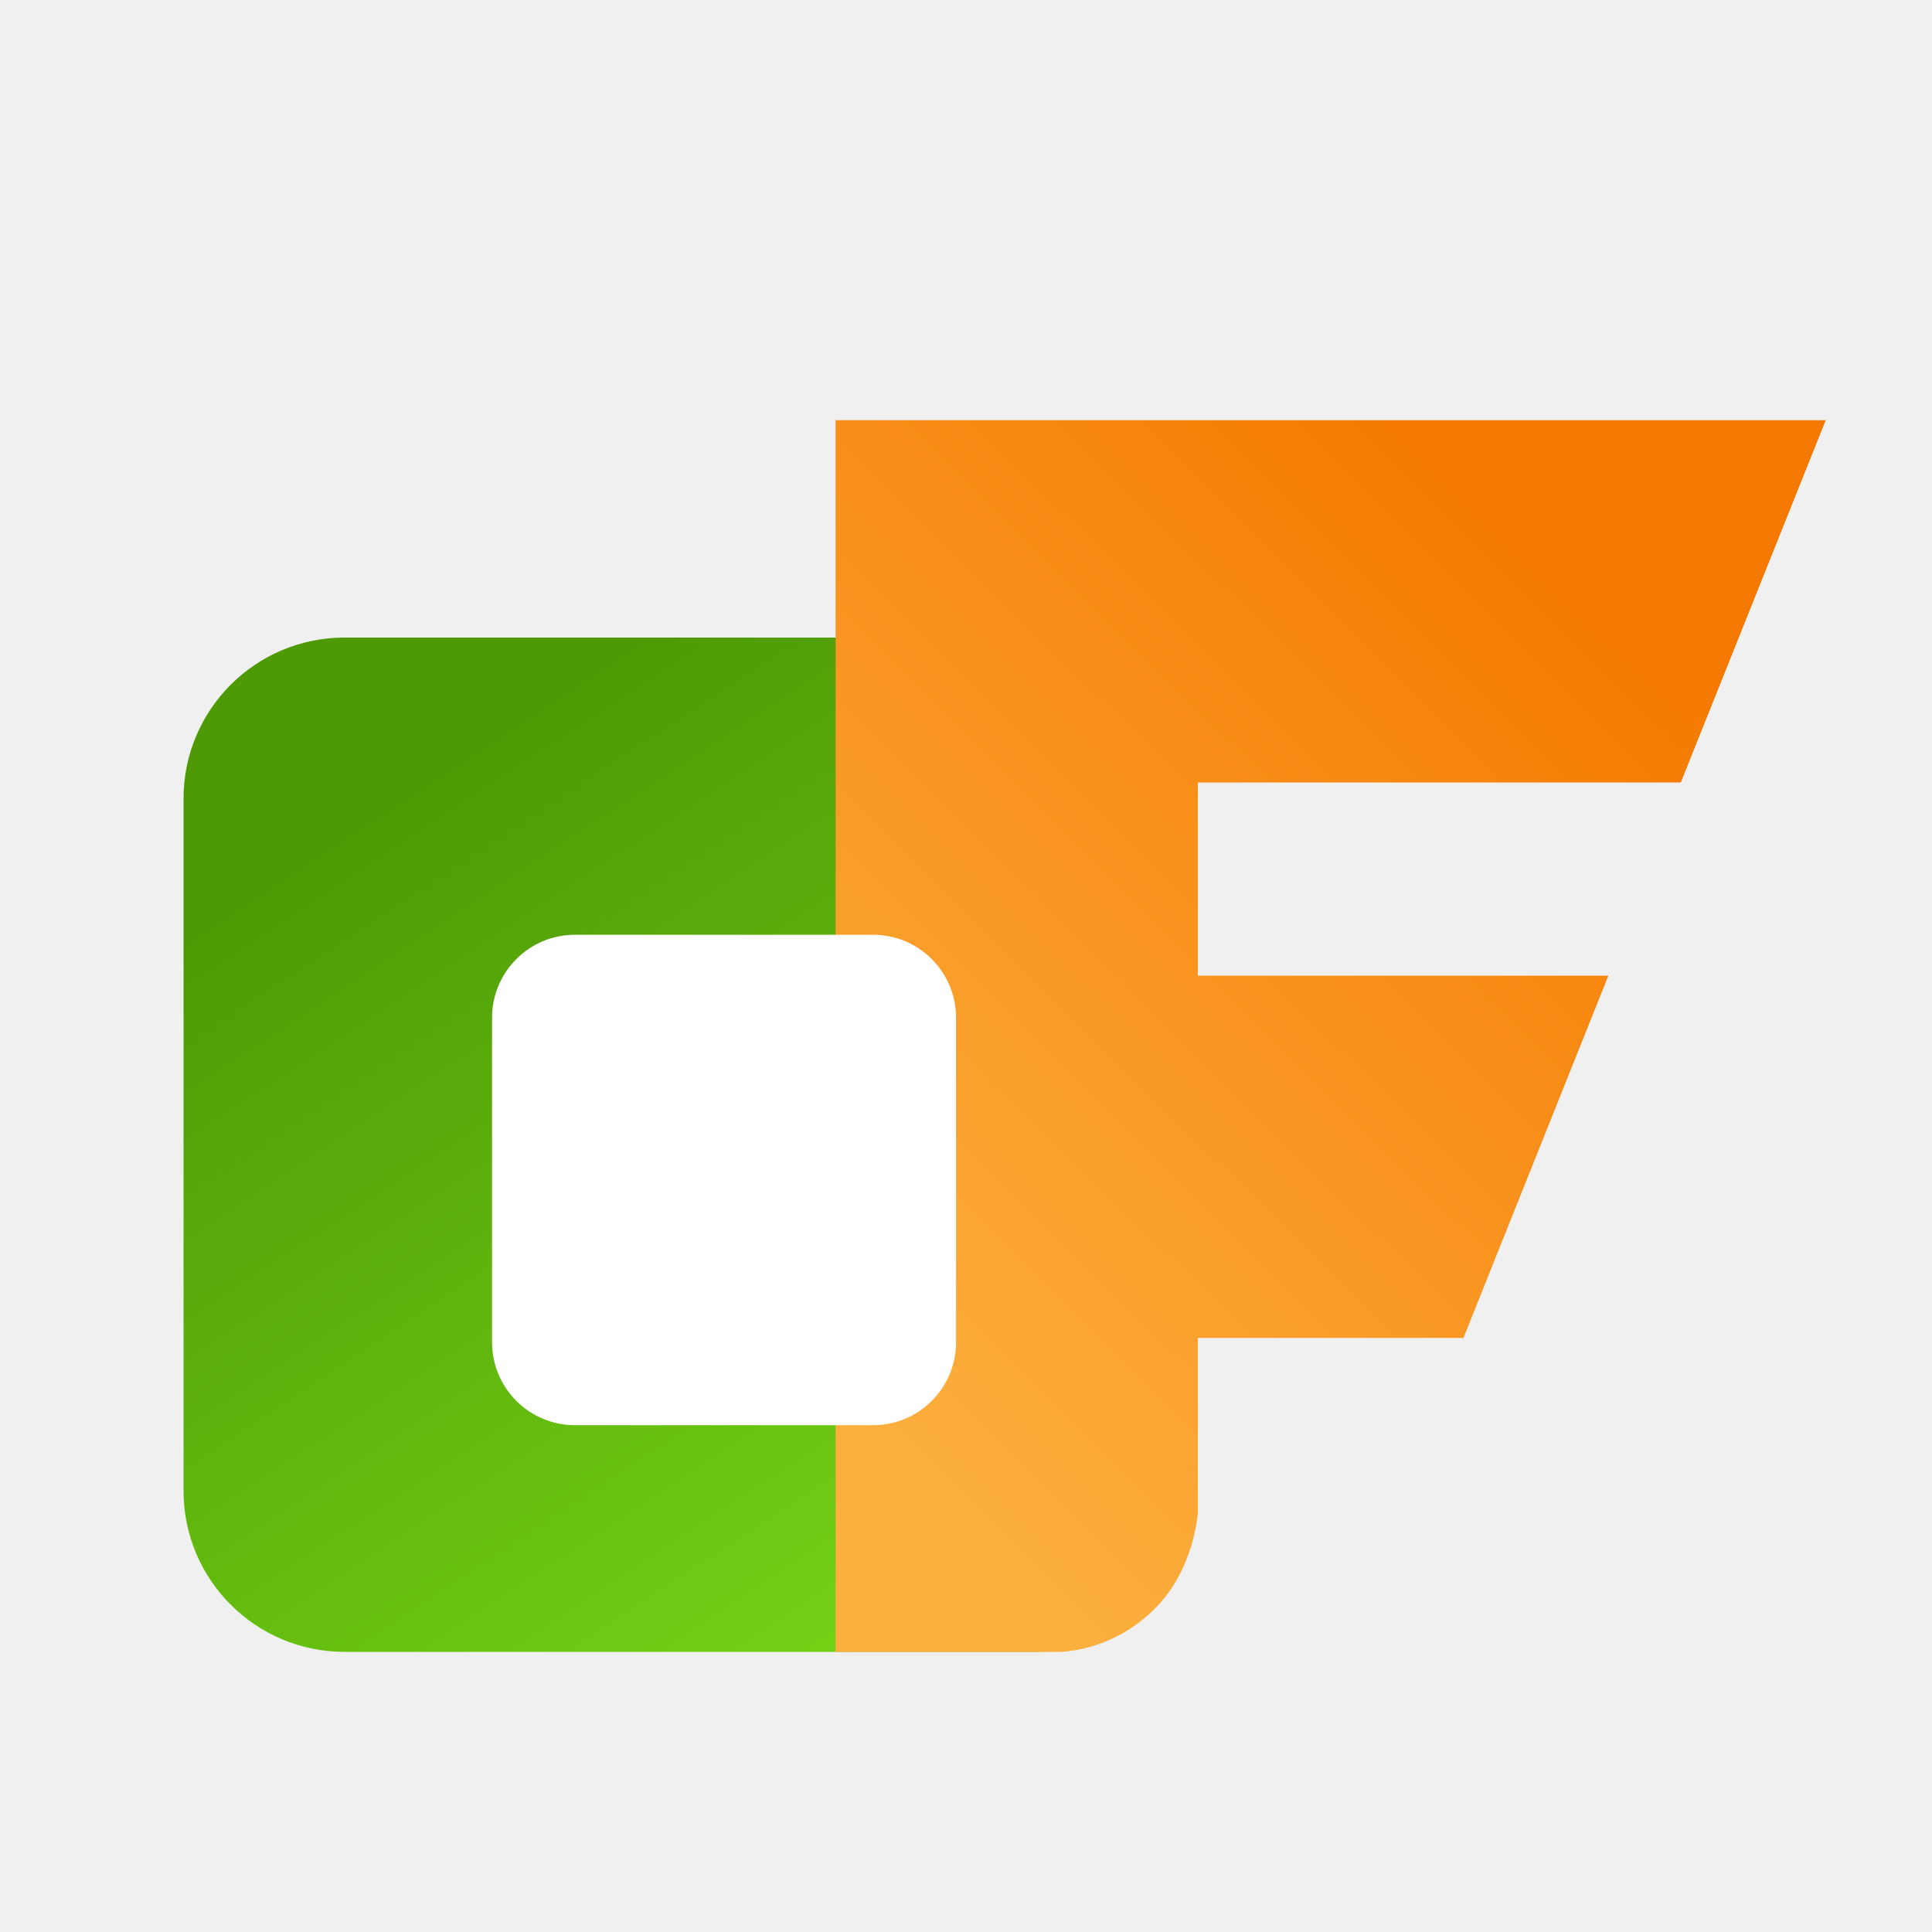
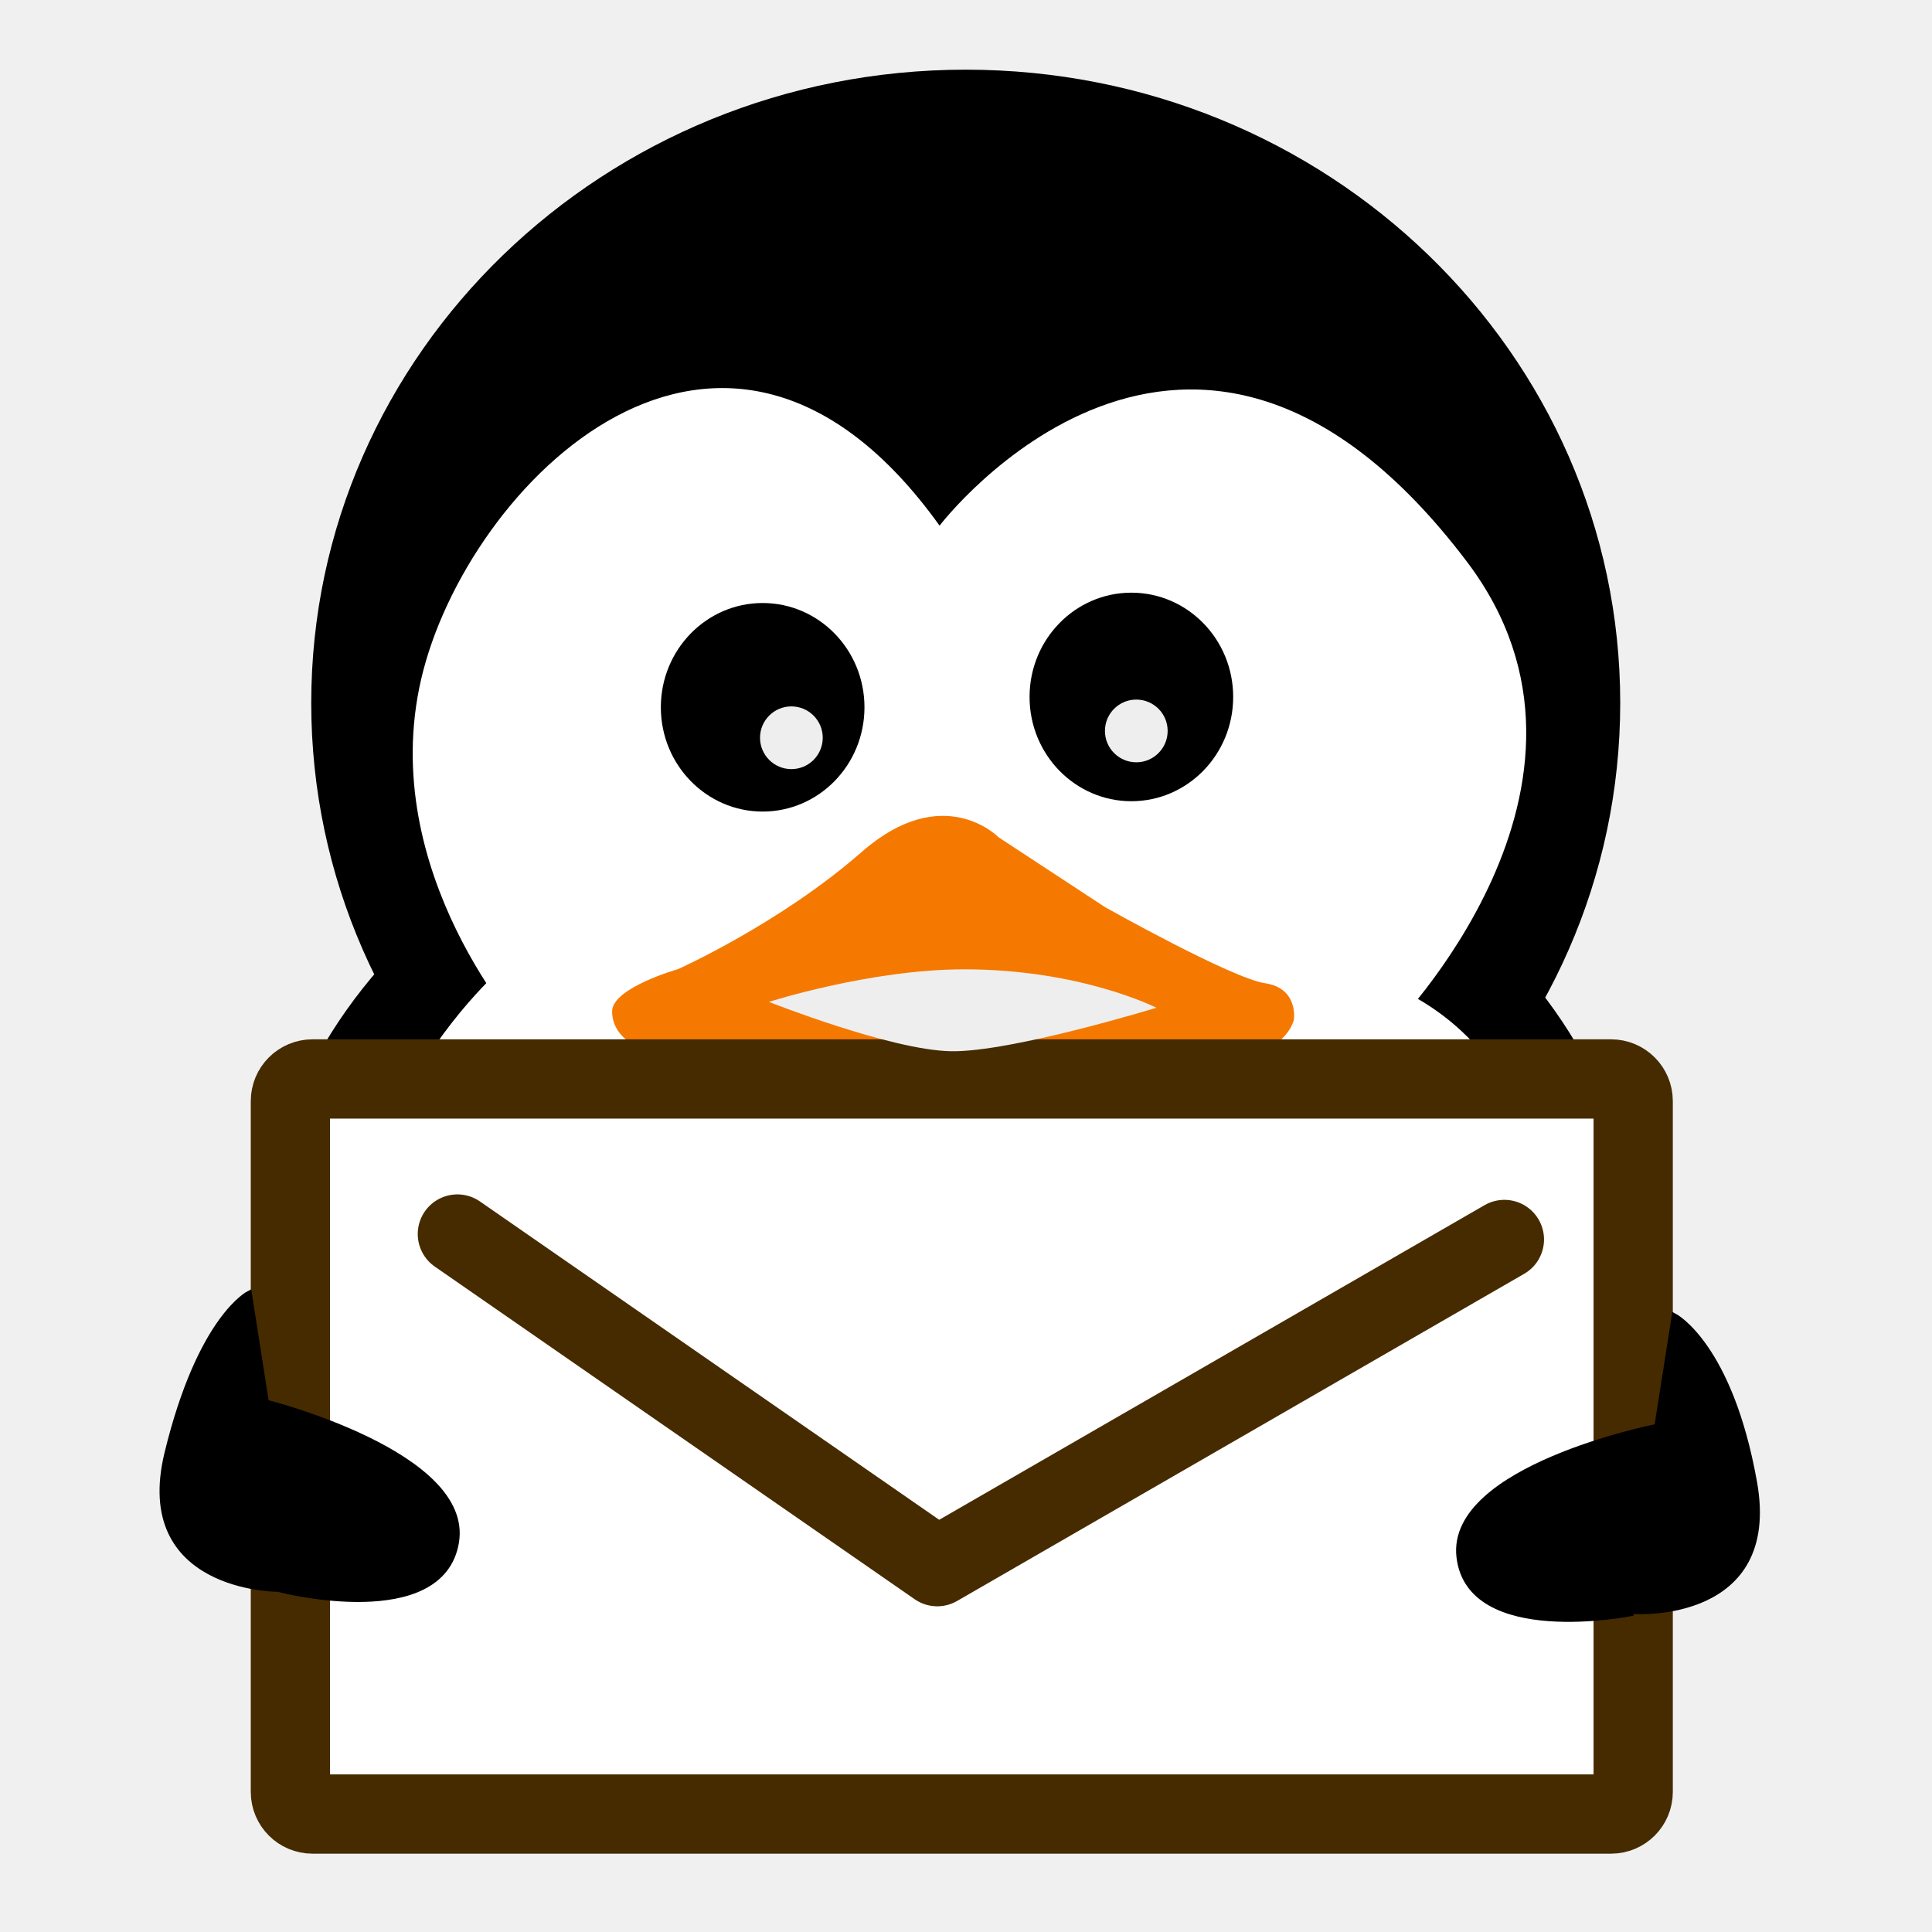
- <svg xmlns="http://www.w3.org/2000/svg" xmlns:xlink="http://www.w3.org/1999/xlink" width="800" height="800" id="svg2" version="1.1">
+ <svg xmlns="http://www.w3.org/2000/svg" xmlns:xlink="http://www.w3.org/1999/xlink" width="400" height="400" id="svg2" version="1.1">
  <defs id="defs4">
-     <linearGradient id="linearGradient3604">
-       <stop style="stop-color:#4e9a06;stop-opacity:1;" offset="0" id="stop3606" />
-       <stop style="stop-color:#4e9a06;stop-opacity:0.533;" offset="1" id="stop3608" />
+     <linearGradient id="linearGradient4348">
+       <stop style="stop-color:#fdd99b;stop-opacity:1;" offset="0" id="stop4350" />
+       <stop style="stop-color:#ffffff;stop-opacity:1;" offset="1" id="stop4352" />
    </linearGradient>
-     <linearGradient id="linearGradient3635">
-       <stop style="stop-color:#729fcf;stop-opacity:1;" offset="0" id="stop3637" />
-       <stop style="stop-color:#3465a4;stop-opacity:1;" offset="1" id="stop3639" />
+     <linearGradient id="linearGradient4340">
+       <stop style="stop-color:#000000;stop-opacity:1;" offset="0" id="stop4342" />
+       <stop style="stop-color:#000000;stop-opacity:0;" offset="1" id="stop4344" />
    </linearGradient>
-     <linearGradient id="linearGradient3625">
-       <stop style="stop-color:#fcaf3e;stop-opacity:1;" offset="0" id="stop3627" />
-       <stop style="stop-color:#f57900;stop-opacity:1;" offset="1" id="stop3629" />
+     <linearGradient id="linearGradient4468">
+       <stop style="stop-color:#00a3ee;stop-opacity:1" offset="0" id="stop4470" />
+       <stop style="stop-color:#eaed43;stop-opacity:1" offset="1" id="stop4472" />
    </linearGradient>
-     <linearGradient id="linearGradient3592">
-       <stop style="stop-color:#fce94f;stop-opacity:1;" offset="0" id="stop3594" />
-       <stop style="stop-color:#edd400;stop-opacity:1;" offset="1" id="stop3596" />
+     <linearGradient id="linearGradient4325">
+       <stop style="stop-color:#ffee00;stop-opacity:1" offset="0" id="stop4327" />
+       <stop style="stop-color:#ffbf00;stop-opacity:1" offset="1" id="stop4329" />
    </linearGradient>
-     <linearGradient xlink:href="#linearGradient3604" id="linearGradient3610" x1="459.286" y1="627.143" x2="742.143" y2="627.143" gradientUnits="userSpaceOnUse" gradientTransform="translate(-24.28571,12.85714)" />
-     <linearGradient xlink:href="#linearGradient3604" id="linearGradient3661" gradientUnits="userSpaceOnUse" gradientTransform="translate(-24.28571,12.85714)" x1="459.286" y1="627.143" x2="742.143" y2="627.143" />
-     <radialGradient xlink:href="#linearGradient3635-6" id="radialGradient3641-9" cx="401.441" cy="587.584" fx="401.441" fy="587.584" r="231.223" gradientTransform="matrix(0.7948342,-0.2842536,0.1438417,0.4022122,17.63582,516.1205)" gradientUnits="userSpaceOnUse" />
-     <linearGradient id="linearGradient3635-6">
-       <stop style="stop-color:#729fcf;stop-opacity:1;" offset="0" id="stop3637-0" />
-       <stop style="stop-color:#3465a4;stop-opacity:1;" offset="1" id="stop3639-6" />
+     <linearGradient id="linearGradient4166">
+       <stop style="stop-color:#ffffff;stop-opacity:1;" offset="0" id="stop4168" />
+       <stop style="stop-color:#b3b3b3;stop-opacity:1" offset="1" id="stop4170" />
    </linearGradient>
-     <radialGradient xlink:href="#linearGradient3592" id="radialGradient3638" gradientUnits="userSpaceOnUse" cx="344.462" cy="322.198" fx="344.462" fy="322.198" r="255.467" gradientTransform="matrix(0.9059774,0,0,0.9759364,61.22544,238.8427)" />
-     <radialGradient xlink:href="#linearGradient3653" id="radialGradient3659" cx="31.458" cy="1020.11" fx="31.458" fy="1020.11" r="22.5" gradientTransform="matrix(0.3954215,0.6722166,-0.5824045,0.3425931,609.1688,652.5615)" gradientUnits="userSpaceOnUse" />
-     <linearGradient id="linearGradient3653">
-       <stop style="stop-color:#73d216;stop-opacity:1;" offset="0" id="stop3655" />
-       <stop style="stop-color:#4e9a06;stop-opacity:1;" offset="1" id="stop3657" />
+     <linearGradient id="linearGradient3880">
+       <stop style="stop-color:#ffffff;stop-opacity:1" offset="0" id="stop3882" />
+       <stop style="stop-color:#000000;stop-opacity:0;" offset="1" id="stop3884" />
    </linearGradient>
-     <radialGradient xlink:href="#linearGradient3625-0" id="radialGradient3631-2" cx="445.38" cy="492.905" fx="445.38" fy="492.905" r="198.907" gradientTransform="matrix(1.155727,-0.3065368,0.1720291,0.7076458,-91.1005,361.8391)" gradientUnits="userSpaceOnUse" />
-     <linearGradient id="linearGradient3625-0">
-       <stop style="stop-color:#fcaf3e;stop-opacity:1;" offset="0" id="stop3627-3" />
-       <stop style="stop-color:#f57900;stop-opacity:1;" offset="1" id="stop3629-2" />
+     <linearGradient id="linearGradient3872">
+       <stop id="stop3874" offset="0" style="stop-color:#fff2b5;stop-opacity:1;" />
+       <stop style="stop-color:#ffc425;stop-opacity:1" offset="0.45" id="stop3876" />
+       <stop id="stop3878" offset="1" style="stop-color:#ffffff;stop-opacity:1" />
    </linearGradient>
-     <radialGradient xlink:href="#linearGradient3625-0-0" id="radialGradient3631-2-3" cx="445.38" cy="492.905" fx="445.38" fy="492.905" r="198.907" gradientTransform="matrix(1.155727,-0.3065368,0.1720291,0.7076458,-91.1005,361.8391)" gradientUnits="userSpaceOnUse" />
-     <linearGradient id="linearGradient3625-0-0">
-       <stop style="stop-color:#fcaf3e;stop-opacity:1;" offset="0" id="stop3627-3-7" />
-       <stop style="stop-color:#f57900;stop-opacity:1;" offset="1" id="stop3629-2-4" />
+     <linearGradient id="linearGradient3848">
+       <stop style="stop-color:#d96b24;stop-opacity:1" offset="0" id="stop3850" />
+       <stop id="stop3858" offset="0.5" style="stop-color:#ffc425;stop-opacity:1" />
+       <stop style="stop-color:#ffffff;stop-opacity:1" offset="1" id="stop3852" />
    </linearGradient>
-     <radialGradient cx="344.462" cy="322.198" r="255.467" fx="344.462" fy="322.198" id="radialGradient3790" xlink:href="#linearGradient3592-4" gradientUnits="userSpaceOnUse" gradientTransform="matrix(1.201223,0,0,1.201223,-81.85609,-78.95858)" />
-     <linearGradient id="linearGradient3592-4">
-       <stop id="stop3594-1" style="stop-color:#fce94f;stop-opacity:1" offset="0" />
-       <stop id="stop3596-3" style="stop-color:#edd400;stop-opacity:1" offset="1" />
+     <linearGradient xlink:href="#linearGradient4166" id="linearGradient4172" x1="82.611" y1="504.689" x2="168.491" y2="544.593" gradientUnits="userSpaceOnUse" gradientTransform="matrix(0.6742994,0,0,0.6742994,289.3827,292.5487)" />
+     <linearGradient xlink:href="#linearGradient4325" id="linearGradient4331" x1="-59.667" y1="715.485" x2="-53.06" y2="717.033" gradientUnits="userSpaceOnUse" gradientTransform="matrix(3.325919,0,0,3.325919,521.2092,-1721.732)" />
+     <linearGradient xlink:href="#linearGradient4325" id="linearGradient4387" gradientUnits="userSpaceOnUse" gradientTransform="matrix(3.325919,0,0,3.325919,358.8401,-1680.452)" x1="-59.667" y1="715.485" x2="-53.06" y2="717.033" />
+     <linearGradient xlink:href="#linearGradient4468" id="linearGradient4474" x1="441.735" y1="253.71" x2="287.031" y2="450.253" gradientUnits="userSpaceOnUse" />
+     <filter id="filter4902" color-interpolation-filters="sRGB">
+       <feGaussianBlur id="feGaussianBlur4904" stdDeviation="2" in="SourceAlpha" result="result0" />
+       <feComposite id="feComposite4906" in2="result0" result="result3" operator="arithmetic" in="SourceGraphic" k2="1" k3="10" k1="0" k4="0" />
+       <feComposite id="feComposite4908" in2="result3" operator="in" in="result3" result="result4" />
+     </filter>
+     <linearGradient xlink:href="#linearGradient4166-4" id="linearGradient4385-5" gradientUnits="userSpaceOnUse" gradientTransform="matrix(0.6742994,0,0,0.6742994,127.0136,333.829)" x1="82.611" y1="504.689" x2="168.491" y2="544.593" />
+     <linearGradient id="linearGradient4166-4">
+       <stop style="stop-color:#ffffff;stop-opacity:1;" offset="0" id="stop4168-9" />
+       <stop style="stop-color:#b3b3b3;stop-opacity:1" offset="1" id="stop4170-2" />
    </linearGradient>
-     <radialGradient cx="445.38" cy="492.905" r="198.907" fx="445.38" fy="492.905" id="radialGradient3631-7" xlink:href="#linearGradient3625-6" gradientUnits="userSpaceOnUse" gradientTransform="matrix(1.128195,-0.296174,0.167931,0.6837233,-122.076,367.4919)" />
-     <linearGradient id="linearGradient3625-6">
-       <stop id="stop3627-13" style="stop-color:#fcaf3e;stop-opacity:1" offset="0" />
-       <stop id="stop3629-0" style="stop-color:#f57900;stop-opacity:1" offset="1" />
+     <linearGradient xlink:href="#linearGradient4325-1" id="linearGradient4387-7" gradientUnits="userSpaceOnUse" gradientTransform="matrix(3.325919,0,0,3.325919,358.8401,-1680.452)" x1="-59.667" y1="715.485" x2="-53.06" y2="717.033" />
+     <linearGradient id="linearGradient4325-1">
+       <stop style="stop-color:#ffee00;stop-opacity:1" offset="0" id="stop4327-9" />
+       <stop style="stop-color:#ffbf00;stop-opacity:1" offset="1" id="stop4329-8" />
    </linearGradient>
-     <linearGradient x1="128.571" y1="858.598" x2="445.714" y2="182.399" id="linearGradient3674-3" xlink:href="#linearGradient3604-5" gradientUnits="userSpaceOnUse" gradientTransform="translate(25,-238.0764)" />
-     <linearGradient id="linearGradient3604-5">
-       <stop id="stop3606-4" style="stop-color:#a40000;stop-opacity:1" offset="0" />
-       <stop id="stop3608-2" style="stop-color:#a40000;stop-opacity:0.533" offset="1" />
-     </linearGradient>
-     <radialGradient cx="445.38" cy="492.905" r="198.907" fx="445.38" fy="492.905" id="radialGradient3631" xlink:href="#linearGradient3625-9" gradientUnits="userSpaceOnUse" gradientTransform="matrix(1.128195,-0.296174,0.167931,0.6837233,-121.3618,367.4918)" />
-     <linearGradient id="linearGradient3625-9">
-       <stop id="stop3627-6" style="stop-color:#fcaf3e;stop-opacity:1" offset="0" />
-       <stop id="stop3629-02" style="stop-color:#f57900;stop-opacity:1" offset="1" />
-     </linearGradient>
-     <linearGradient x1="445.714" y1="287.17" x2="168.999" y2="808.113" id="linearGradient3674-4" xlink:href="#linearGradient3653-4" gradientUnits="userSpaceOnUse" gradientTransform="translate(25.71429,-238.0765)" />
-     <linearGradient id="linearGradient3653-4">
-       <stop id="stop3655-1" style="stop-color:#73d216;stop-opacity:1" offset="0" />
-       <stop id="stop3657-4" style="stop-color:#4e9a06;stop-opacity:1" offset="1" />
-     </linearGradient>
-     <linearGradient y2="808.113" x2="168.999" y1="287.17" x1="445.714" gradientTransform="translate(25.71429,-238.0765)" gradientUnits="userSpaceOnUse" id="linearGradient2867" xlink:href="#linearGradient3653-4" />
-     <linearGradient xlink:href="#linearGradient3653-0" id="linearGradient3674-1" gradientUnits="userSpaceOnUse" gradientTransform="matrix(1.024501,0,0,1.029095,59.53292,-259.4182)" x1="445.714" y1="287.17" x2="168.999" y2="808.113" />
+     <linearGradient xlink:href="#linearGradient3653-0" id="linearGradient3698" x1="434.477" y1="591.909" x2="214.119" y2="282.315" gradientUnits="userSpaceOnUse" gradientTransform="matrix(1.119216,0,0,1.039272,-85.77101,43.11691)" />
    <linearGradient id="linearGradient3653-0">
      <stop style="stop-color:#73d216;stop-opacity:1;" offset="0" id="stop3655-1-6" />
      <stop style="stop-color:#4e9a06;stop-opacity:1;" offset="1" id="stop3657-0" />
    </linearGradient>
-     <linearGradient y2="808.113" x2="168.999" y1="287.17" x1="445.714" gradientTransform="matrix(1.024501,0,0,1.029095,-459.0344,-292.6618)" gradientUnits="userSpaceOnUse" id="linearGradient2891" xlink:href="#linearGradient3653-0" />
-     <linearGradient xlink:href="#linearGradient3653-0" id="linearGradient3698" x1="434.477" y1="591.909" x2="214.119" y2="282.315" gradientUnits="userSpaceOnUse" gradientTransform="matrix(1.119216,0,0,1.039272,-85.77101,43.11691)" />
-     <linearGradient xlink:href="#linearGradient3625" id="linearGradient3714" x1="357.143" y1="630.805" x2="641.509" y2="343.883" gradientUnits="userSpaceOnUse" gradientTransform="matrix(1.145161,0,0,1.145161,-69.5576,-157.2586)" />
+     <linearGradient y2="282.315" x2="214.119" y1="591.909" x1="434.477" gradientTransform="matrix(1.119216,0,0,1.039272,-556.914,341.2441)" gradientUnits="userSpaceOnUse" id="linearGradient3072" xlink:href="#linearGradient3653-0" />
+     <linearGradient xlink:href="#linearGradient4166" id="linearGradient4292" x1="126.615" y1="376.902" x2="275.2" y2="405.272" gradientUnits="userSpaceOnUse" gradientTransform="translate(56.66663,329.3787)" />
+     <linearGradient xlink:href="#linearGradient4325" id="linearGradient4601" gradientUnits="userSpaceOnUse" gradientTransform="matrix(3.325919,0,0,3.325919,412.1365,-1665.316)" x1="-59.667" y1="715.485" x2="-53.06" y2="717.033" />
  </defs>
-   <g id="layer1" transform="translate(0,-252.3622)" style="display:inline" />
-   <g id="layer2">
-     <rect style="fill:url(#linearGradient3698);fill-opacity:1.0;stroke:#3465a4;stroke-width:0;stroke-linecap:round;stroke-linejoin:miter;stroke-miterlimit:4;stroke-opacity:1;stroke-dasharray:none" id="rect2910" width="420" height="420" x="76" y="264" rx="66.67" ry="66.67" />
-     <path style="fill:url(#linearGradient3714);fill-opacity:1;stroke:#f57900;stroke-width:0;stroke-linecap:butt;stroke-linejoin:miter;stroke-miterlimit:4;stroke-opacity:1;stroke-dasharray:none" d="m 346,174 410,0 -60,150 -200,0 0,80 170,0 -60,150 -110,0 0,72.429 c 0,0 -1.351,22.73 -17.143,39 C 459.815,685.047 437.143,684 437.143,684 L 346,684 346,174 z" id="path3706" />
-     <rect style="fill:#ffffff;fill-opacity:1;stroke:#3465a4;stroke-width:0;stroke-linecap:round;stroke-linejoin:miter;stroke-miterlimit:4;stroke-opacity:1;stroke-dasharray:none" id="rect3700" width="192.122" height="203.075" x="203.754" y="387.065" rx="34.345" ry="34.345" />
+   <g id="layer4" transform="translate(0,-344.0945)" />
+   <g id="layer3" transform="translate(0,-652.3622)" />
+   <g id="layer1" transform="translate(0,-652.3622)" />
+   <g id="layer2" transform="translate(0,-652.3622)">
+     <g id="g4358" transform="translate(-3.370217,-5.974904)">
+       <path d="m 338.821,803.879 c 0,72.413 -60.668,131.116 -135.506,131.116 -74.838,0 -135.506,-58.702 -135.506,-131.116 0,-72.413 60.668,-131.116 135.506,-131.116 74.838,0 135.506,58.702 135.506,131.116 z m 3.566,115.718 c 0,60.347 -63.684,109.268 -142.242,109.268 -78.558,0 -142.242,-48.921 -142.242,-109.268 0,-60.347 63.684,-109.268 142.242,-109.268 78.558,0 142.242,48.921 142.242,109.268 z" style="fill:#000000;fill-opacity:1;stroke:none" id="path4027-9" />
+       <path id="path4029-5" d="m 112.043,872.621 c 0,0 -30.796,-33.595 -21.464,-73.723 9.332,-40.128 62.525,-94.254 107.319,-31.729 0,0 51.935,-68.161 109.185,7.466 34.96,46.182 -15.864,97.054 -15.864,97.054 z" style="fill:#ffffff;fill-opacity:1;stroke:none" />
+       <path id="path4079-5" d="m 108.277,857.876 c 0,0 -44.142,36.638 -27.993,92.273 16.15,55.635 101.204,68.753 120.045,67.848 18.841,-0.905 130.274,-19.902 126.505,-91.821 -3.768,-71.919 -56.524,-67.848 -56.524,-67.848 z" style="fill:#ffffff;fill-opacity:1;stroke:none" />
+       <g id="g4065" transform="matrix(2.391382,0,0,2.391382,-588.9371,-805.182)">
+         <g id="g4093" transform="translate(-2,-4)">
+           <path transform="matrix(0.4132802,0,0,0.4132802,263.2523,273.0913)" style="fill:#000000;fill-opacity:1;stroke:none" id="path4039-8" d="m 148.265,977.886 c 0,12.064 -9.549,21.844 -21.328,21.844 -11.779,0 -21.328,-9.78 -21.328,-21.844 0,-12.064 9.549,-21.844 21.328,-21.844 11.779,0 21.328,9.78 21.328,21.844 z" />
+         </g>
+       </g>
+       <g id="g4065-8" transform="matrix(2.391382,0,0,2.391382,-511.4012,-808.9192)">
+         <g id="g4093-8" transform="translate(-2,-4)">
+           <path transform="matrix(0.4132802,0,0,0.4132802,262.7515,273.759)" style="fill:#000000;fill-opacity:1;stroke:none" id="path4039-8-4" d="m 148.265,977.886 c 0,12.064 -9.549,21.844 -21.328,21.844 -11.779,0 -21.328,-9.78 -21.328,-21.844 0,-12.064 9.549,-21.844 21.328,-21.844 11.779,0 21.328,9.78 21.328,21.844 z" />
+         </g>
+       </g>
+       <path id="path4031-2" d="m 134.766,874.737 c 0,0 -4.666,-2.1 -4.666,-6.999 0,-4.899 13.648,-8.749 13.648,-8.749 0,0 21.114,-9.449 38.028,-24.263 16.914,-14.815 28.346,-3.033 28.346,-3.033 l 22.047,14.465 c 0,0 26.13,14.698 33.129,15.748 6.999,1.05 5.949,7.582 5.949,7.582 0,0 -0.817,3.733 -5.483,5.949 -4.666,2.216 -8.982,3.033 -14.231,3.849 -5.249,0.817 -38.845,8.866 -38.845,8.866 0,0 -12.248,2.333 -16.331,2.45 -4.083,0.117 -59.259,-12.948 -61.592,-15.864 z" style="fill:#f57900;fill-opacity:1;stroke:none" />
+       <rect style="fill:#ffffff;fill-opacity:1;stroke:#462b00;stroke-width:16.41;stroke-linecap:round;stroke-linejoin:round;stroke-miterlimit:4;stroke-opacity:1;stroke-dasharray:none;stroke-dashoffset:0" id="rect4040" width="278.008" height="152.192" x="63.496" y="881.723" ry="4.577" />
+       <path id="path4033-5" d="m 162.569,865.767 c 0,0 20.956,-6.738 40.425,-6.74 24.204,-0.003 39.791,7.955 39.791,7.955 0,0 -30.024,9.213 -42.506,9.002 -12.482,-0.211 -37.71,-10.217 -37.71,-10.217 z" style="fill:#eeeeee;stroke:none" />
+       <path style="fill:none;stroke:#462b00;stroke-width:16.41;stroke-linecap:round;stroke-linejoin:round;stroke-miterlimit:4;stroke-opacity:1;stroke-dasharray:none" d="m 98.065,913.829 99.354,68.87 117.419,-67.741" id="path4097" />
+       <a transform="matrix(1.106534,0,0,1.106534,122.6251,240.483)" id="a4203-0">
+         <path d="m 198.297,679.124 c 0,0 26.78,1.676 22.19,-24.117 -4.59,-25.793 -14.97,-31.15 -14.97,-31.15 l -3.955,25.14 z m 3.647,-34.517 c 0,0 -38.621,7.696 -36.705,24.325 1.916,16.63 32.188,10.58 32.188,10.58 z" style="fill:#000000;stroke:#000000;stroke-width:1px;stroke-linecap:butt;stroke-linejoin:miter;stroke-opacity:1" id="path4164-1" />
+       </a>
+       <path d="m 60.822,987.352 c 0,0 -29.691,0 -22.839,-28.168 6.852,-28.168 16.971,-33.074 16.971,-33.074 l 4.345,27.745 z m -2.189,-38.636 c 0,0 42.252,10.658 39.207,28.929 -3.045,18.271 -36.162,9.897 -36.162,9.897 z" style="fill:#000000;stroke:#000000;stroke-width:1.107px;stroke-linecap:butt;stroke-linejoin:miter;stroke-opacity:1" id="path4162-7" />
+       <path style="fill:#eeeeee;fill-opacity:1;stroke:none" id="path4180" d="m 481.947,379.108 a 5.504,5.504 0 1 1 -11.008,0 5.504,5.504 0 1 1 11.008,0 z" transform="matrix(1.179478,0,0,1.179478,-394.7362,363.9315)" />
+       <path style="fill:#eeeeee;fill-opacity:1;stroke:none" id="path4180-2" d="m 481.947,379.108 a 5.504,5.504 0 1 1 -11.008,0 5.504,5.504 0 1 1 11.008,0 z" transform="matrix(1.179478,0,0,1.179478,-323.3255,362.5202)" />
+     </g>
  </g>
</svg>
